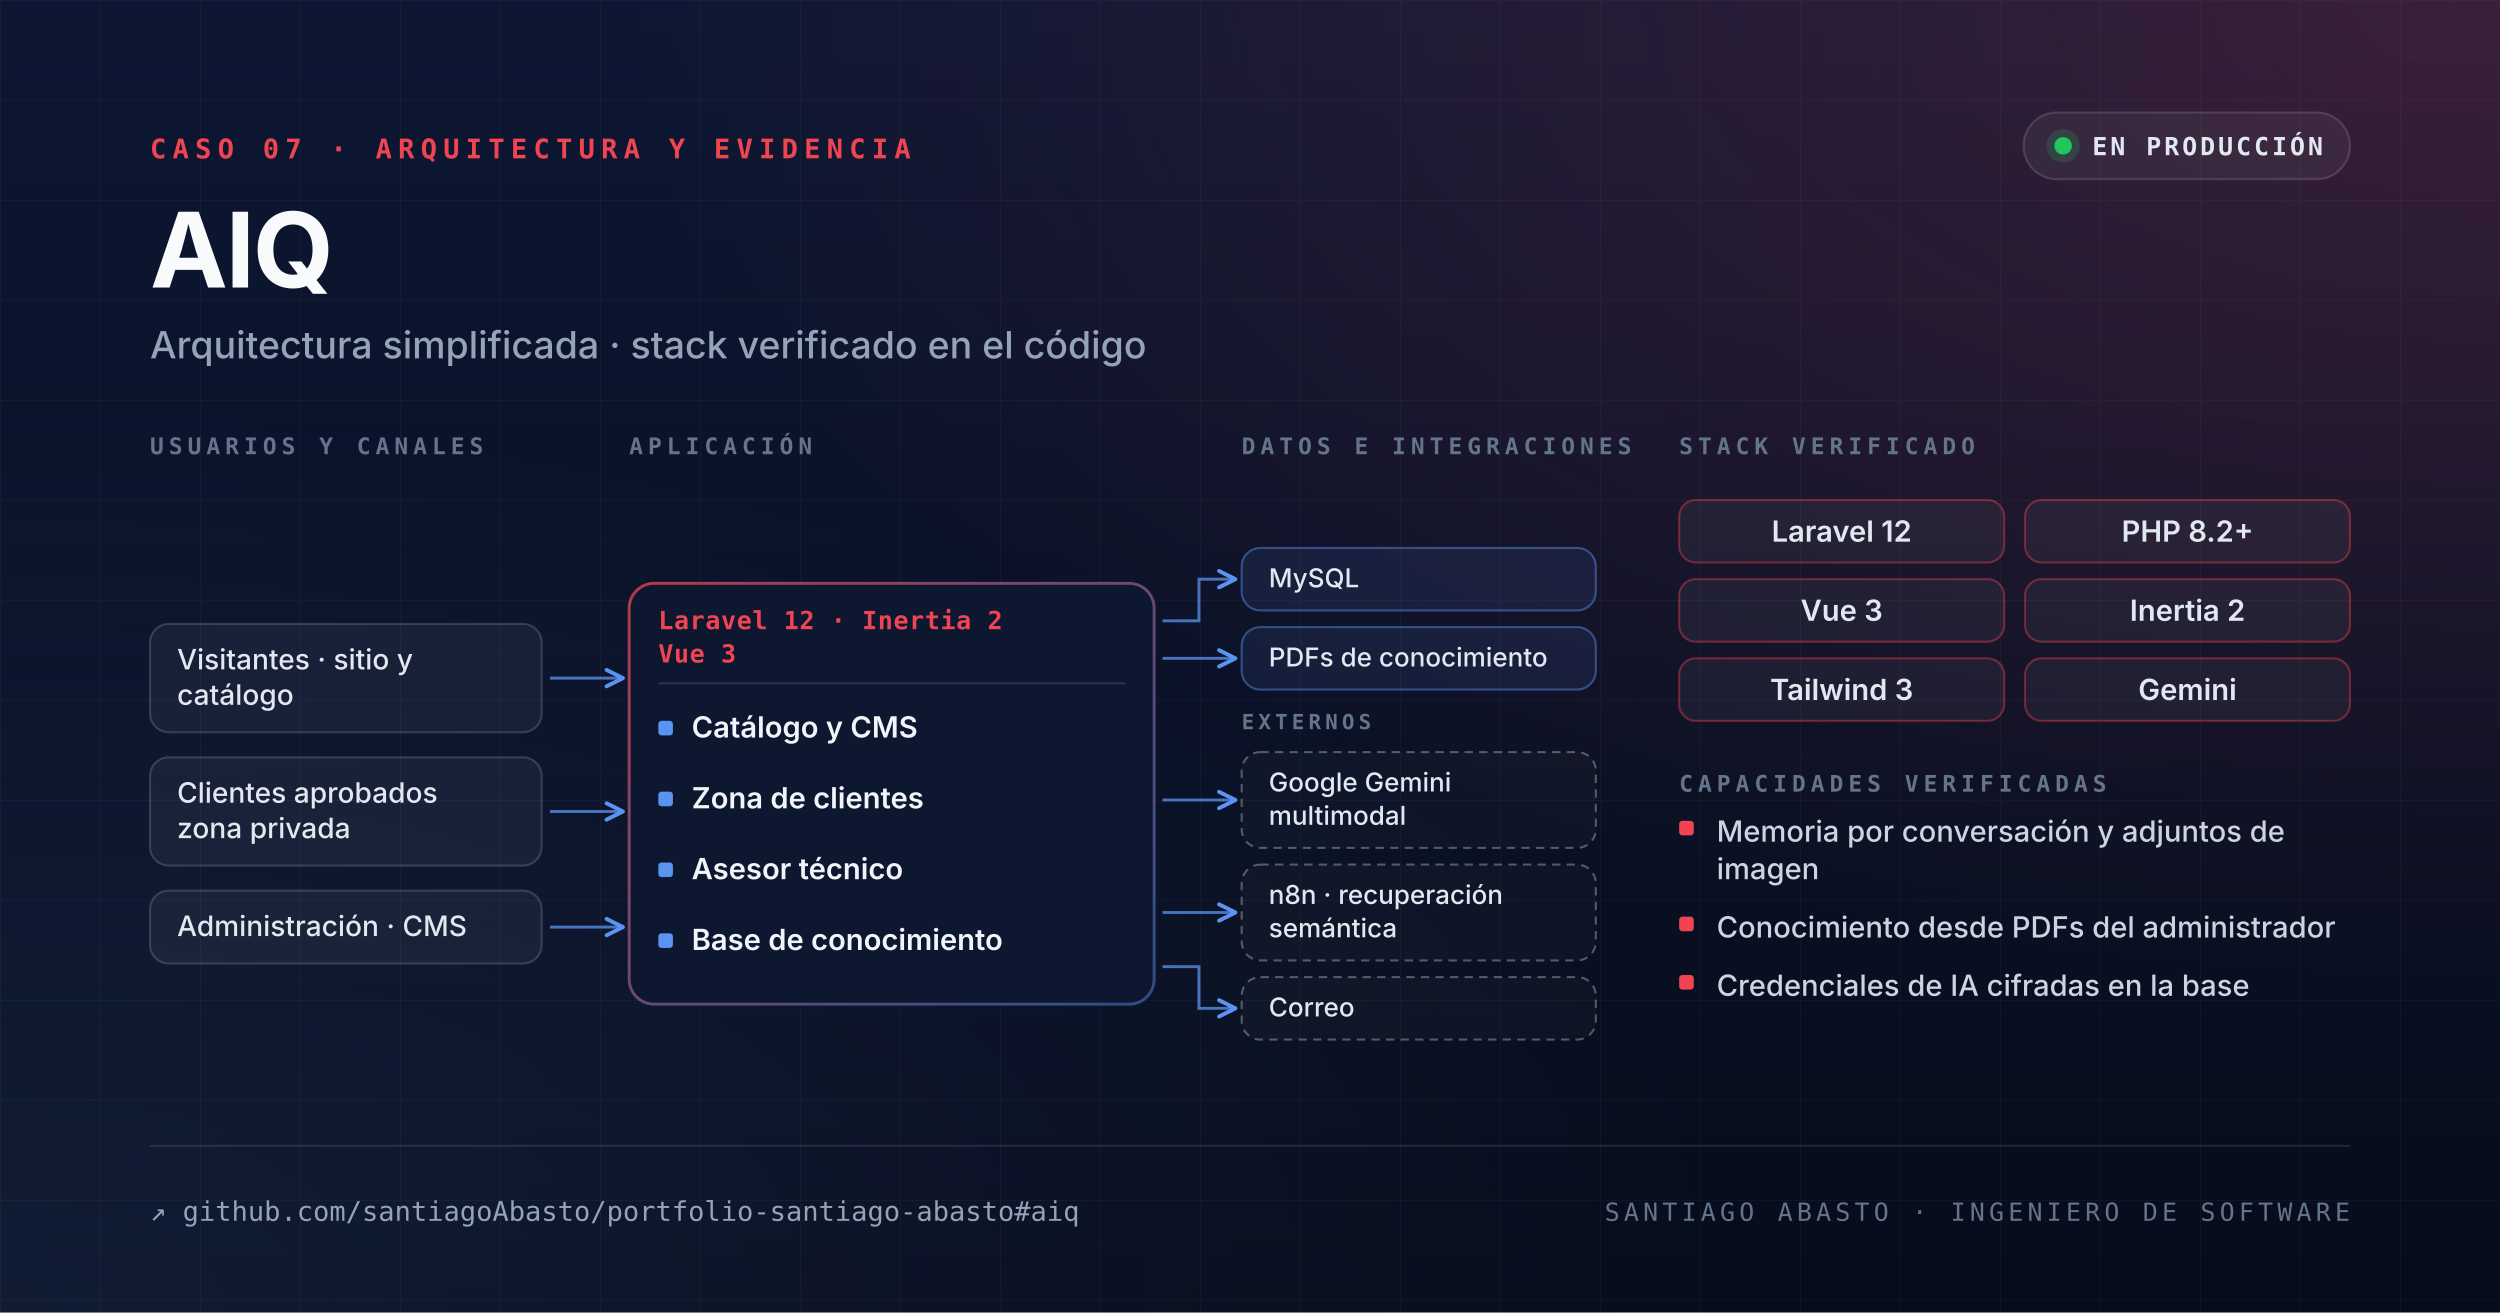
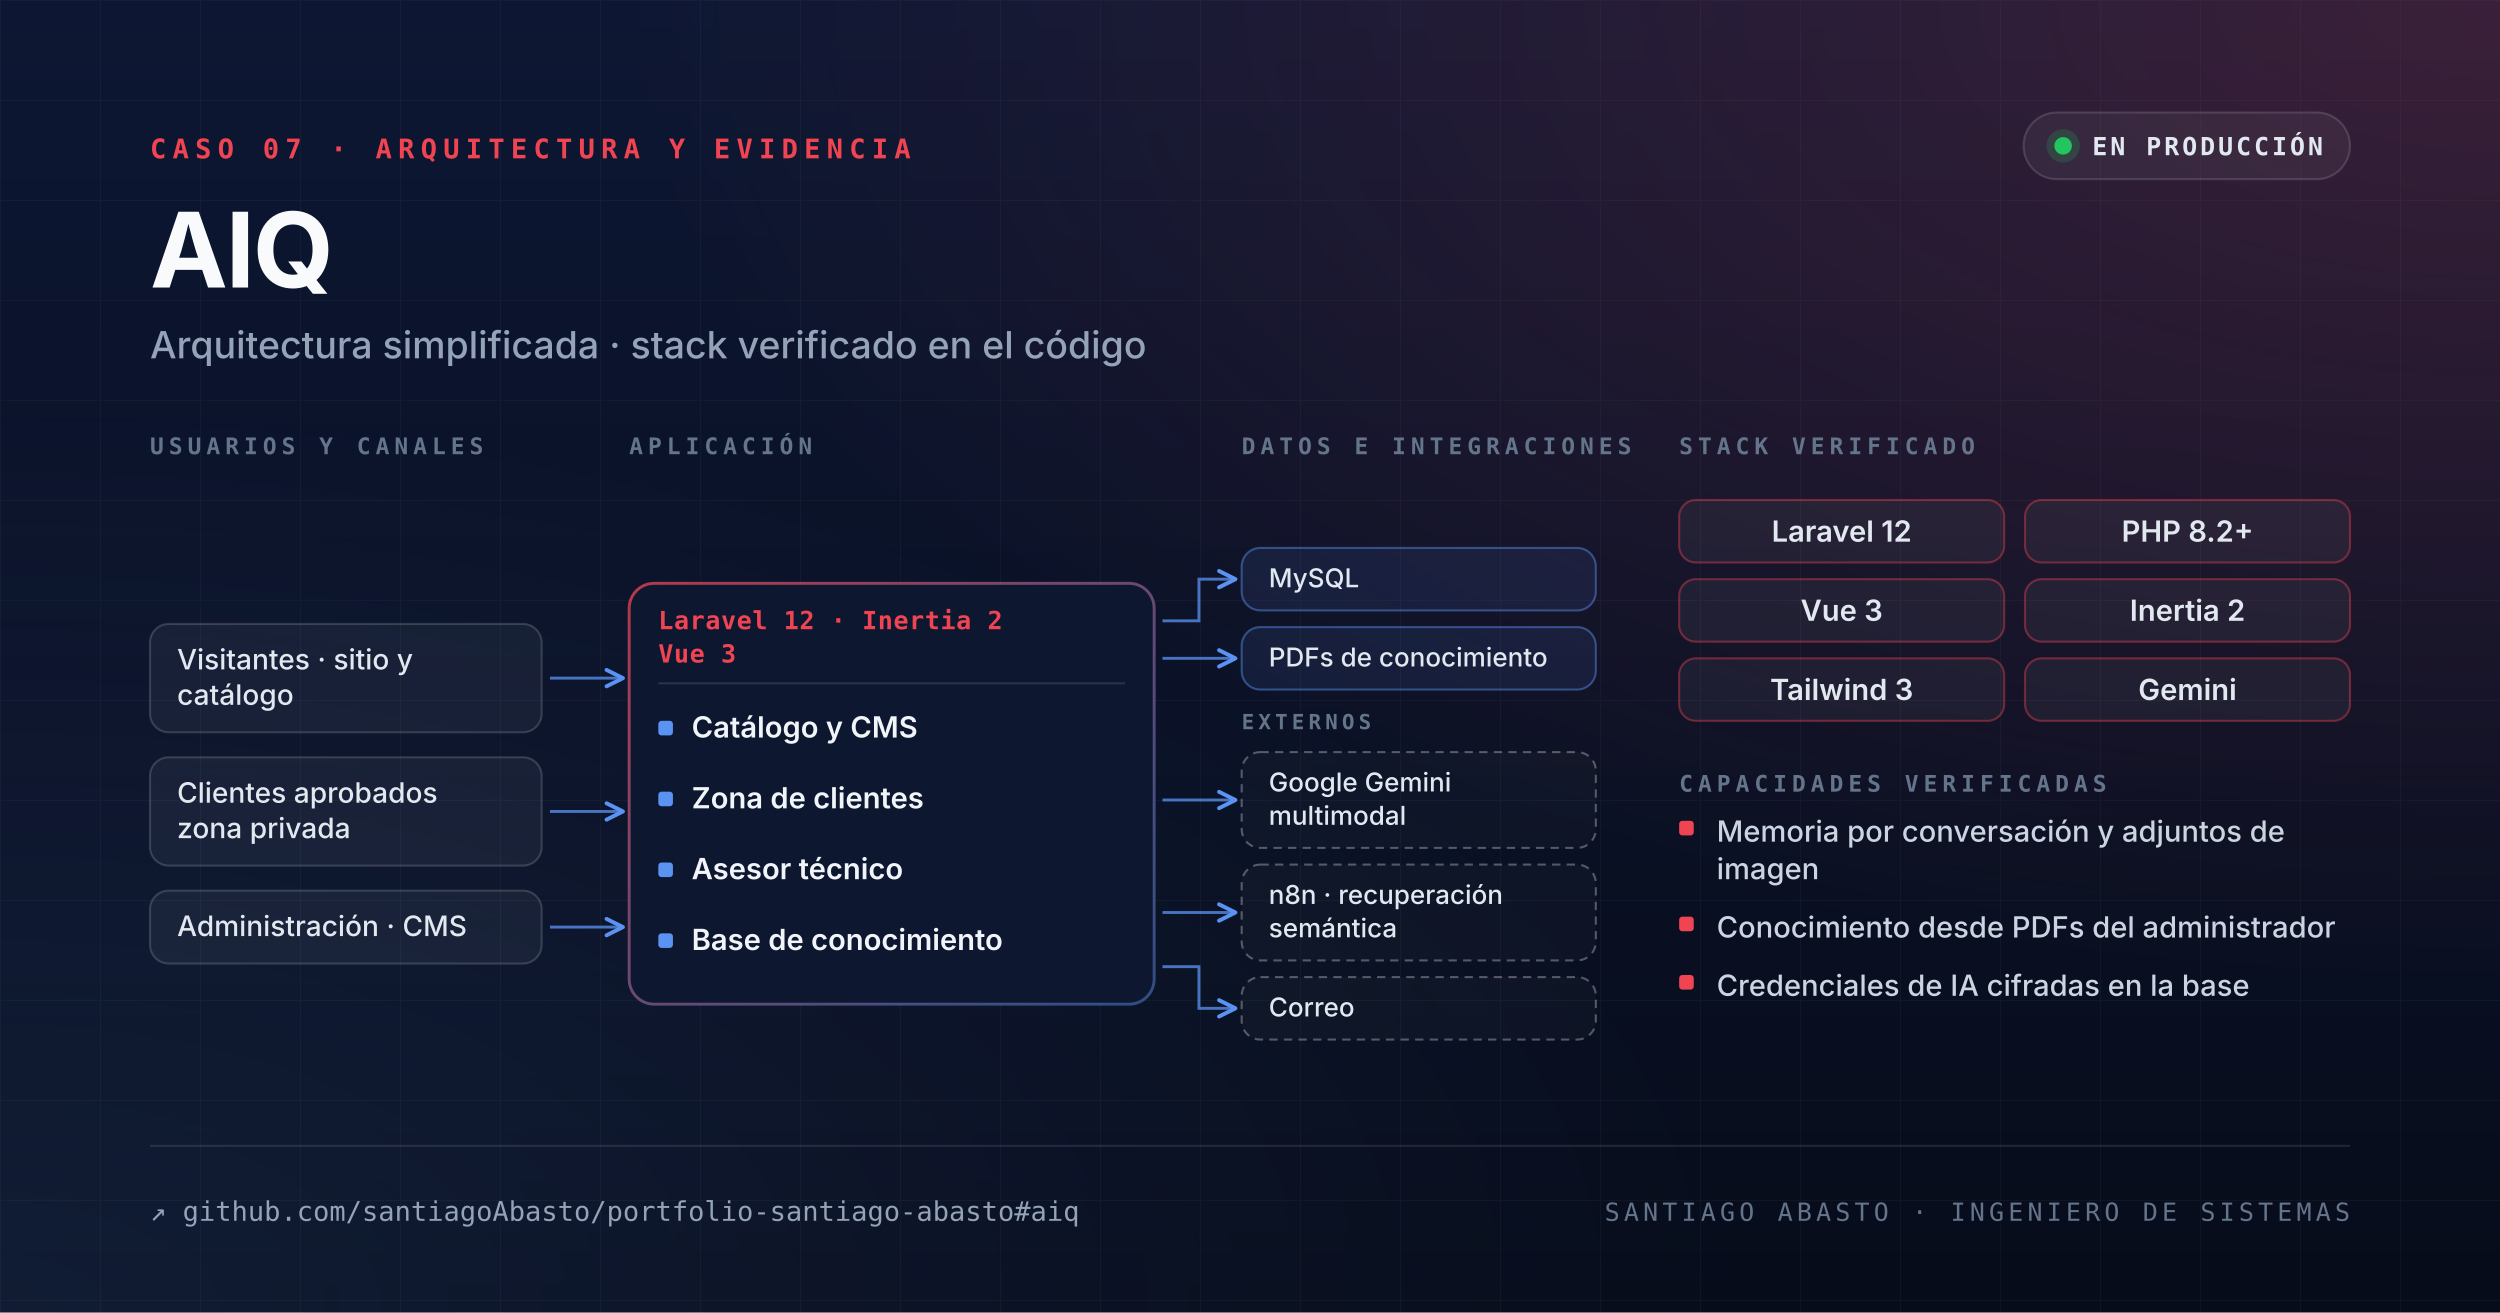
<svg xmlns="http://www.w3.org/2000/svg" width="1200" height="630" viewBox="0 0 1200 630" role="img" aria-label="AIQ — arquitectura y stack verificado">
  <defs>
    <linearGradient id="bg" x1="0" y1="0" x2="0" y2="1">
      <stop offset="0" stop-color="#0D1733" />
      <stop offset="1" stop-color="#070C1A" />
    </linearGradient>
    <radialGradient id="g1" cx="1" cy="0" r=".75">
      <stop offset="0" stop-color="#F04452" stop-opacity=".20" />
      <stop offset="1" stop-color="#F04452" stop-opacity="0" />
    </radialGradient>
    <radialGradient id="g2" cx="0" cy="1" r=".7">
      <stop offset="0" stop-color="#5B93F2" stop-opacity=".12" />
      <stop offset="1" stop-color="#5B93F2" stop-opacity="0" />
    </radialGradient>
    <pattern id="grid" width="48" height="48" patternUnits="userSpaceOnUse">
      <path d="M48 0H0V48" fill="none" stroke="#FFFFFF" stroke-opacity=".035" />
    </pattern>
    <linearGradient id="acc" x1="0" y1="0" x2="1" y2="0">
      <stop offset="0" stop-color="#F04452" />
      <stop offset="1" stop-color="#5B93F2" />
    </linearGradient>
    <linearGradient id="edge" x1="0" y1="0" x2="1" y2="1">
      <stop offset="0" stop-color="#F04452" stop-opacity=".75" />
      <stop offset="1" stop-color="#5B93F2" stop-opacity=".45" />
    </linearGradient>
    <marker id="ar" viewBox="0 0 10 10" refX="8.5" refY="5" markerWidth="8" markerHeight="8" orient="auto">
      <path d="M1.5 1.5 8.5 5 1.5 8.5" fill="none" stroke="#5B93F2" stroke-width="1.7" stroke-linecap="round" stroke-linejoin="round" />
    </marker>
  </defs>
  <rect width="1200" height="630" fill="url(#bg)" />
  <rect width="1200" height="630" fill="url(#grid)" />
  <rect width="1200" height="630" fill="url(#g1)" />
  <rect width="1200" height="630" fill="url(#g2)" />
  <text x="72.0" y="76.0" font-family="'SF Mono','JetBrains Mono',ui-monospace,Menlo,Consolas,monospace" font-size="13" font-weight="600" letter-spacing="3" fill="#F04452" fill-opacity="1" text-anchor="start">CASO 07 · ARQUITECTURA Y EVIDENCIA</text>
  <rect x="971.3" y="54" width="156.7" height="32" rx="16" fill="#FFFFFF" fill-opacity=".05" stroke="#FFFFFF" stroke-opacity=".14" />
  <circle cx="990.3" cy="70" r="8" fill="#22C55E" fill-opacity=".18" />
  <circle cx="990.3" cy="70" r="4.2" fill="#22C55E" />
  <text x="1004.3" y="74.5" font-family="'SF Mono','JetBrains Mono',ui-monospace,Menlo,Consolas,monospace" font-size="12" font-weight="600" letter-spacing="1.4" fill="#E2E8F0" fill-opacity="1" text-anchor="start">EN PRODUCCIÓN</text>
  <text x="72.0" y="138.0" font-family="-apple-system,'SF Pro Display','Inter','Segoe UI',Helvetica,Arial,sans-serif" font-size="50" font-weight="700" letter-spacing="-1" fill="#F8FAFC" fill-opacity="1" text-anchor="start">AIQ</text>
  <text x="72.0" y="172.0" font-family="-apple-system,'SF Pro Display','Inter','Segoe UI',Helvetica,Arial,sans-serif" font-size="18" font-weight="500" letter-spacing="0" fill="#94A3B8" fill-opacity="1" text-anchor="start">Arquitectura simplificada · stack verificado en el código</text>
  <text x="72.0" y="218.0" font-family="'SF Mono','JetBrains Mono',ui-monospace,Menlo,Consolas,monospace" font-size="11" font-weight="700" letter-spacing="2.4" fill="#64748B" fill-opacity="1" text-anchor="start">USUARIOS Y CANALES</text>
  <text x="302.0" y="218.0" font-family="'SF Mono','JetBrains Mono',ui-monospace,Menlo,Consolas,monospace" font-size="11" font-weight="700" letter-spacing="2.4" fill="#64748B" fill-opacity="1" text-anchor="start">APLICACIÓN</text>
  <text x="596.0" y="218.0" font-family="'SF Mono','JetBrains Mono',ui-monospace,Menlo,Consolas,monospace" font-size="11" font-weight="700" letter-spacing="2.4" fill="#64748B" fill-opacity="1" text-anchor="start">DATOS E INTEGRACIONES</text>
  <rect x="72.0" y="299.5" width="188" height="52" rx="9" fill="#FFFFFF" fill-opacity=".05" stroke="#FFFFFF" stroke-opacity=".16" />
  <text x="85.0" y="321.3" font-family="-apple-system,'SF Pro Display','Inter','Segoe UI',Helvetica,Arial,sans-serif" font-size="13.5" font-weight="500" letter-spacing="0" fill="#E2E8F0" fill-opacity="1" text-anchor="start">Visitantes · sitio y</text>
  <text x="85.0" y="338.3" font-family="-apple-system,'SF Pro Display','Inter','Segoe UI',Helvetica,Arial,sans-serif" font-size="13.5" font-weight="500" letter-spacing="0" fill="#E2E8F0" fill-opacity="1" text-anchor="start">catálogo</text>
  <rect x="72.0" y="363.5" width="188" height="52" rx="9" fill="#FFFFFF" fill-opacity=".05" stroke="#FFFFFF" stroke-opacity=".16" />
  <text x="85.0" y="385.3" font-family="-apple-system,'SF Pro Display','Inter','Segoe UI',Helvetica,Arial,sans-serif" font-size="13.5" font-weight="500" letter-spacing="0" fill="#E2E8F0" fill-opacity="1" text-anchor="start">Clientes aprobados</text>
  <text x="85.0" y="402.3" font-family="-apple-system,'SF Pro Display','Inter','Segoe UI',Helvetica,Arial,sans-serif" font-size="13.5" font-weight="500" letter-spacing="0" fill="#E2E8F0" fill-opacity="1" text-anchor="start">zona privada</text>
  <rect x="72.0" y="427.5" width="188" height="35" rx="9" fill="#FFFFFF" fill-opacity=".05" stroke="#FFFFFF" stroke-opacity=".16" />
  <text x="85.0" y="449.3" font-family="-apple-system,'SF Pro Display','Inter','Segoe UI',Helvetica,Arial,sans-serif" font-size="13.5" font-weight="500" letter-spacing="0" fill="#E2E8F0" fill-opacity="1" text-anchor="start">Administración · CMS</text>
  <rect x="302" y="280.0" width="252" height="202.0" rx="12" fill="#0E1730" stroke="url(#edge)" stroke-width="1.4" />
  <text x="316.0" y="302.0" font-family="'SF Mono','JetBrains Mono',ui-monospace,Menlo,Consolas,monospace" font-size="12" font-weight="700" letter-spacing="0.3" fill="#F04452" fill-opacity="1" text-anchor="start">Laravel 12 · Inertia 2</text>
  <text x="316.0" y="318.0" font-family="'SF Mono','JetBrains Mono',ui-monospace,Menlo,Consolas,monospace" font-size="12" font-weight="700" letter-spacing="0.3" fill="#F04452" fill-opacity="1" text-anchor="start">Vue 3</text>
  <line x1="316" y1="328.0" x2="540" y2="328.0" stroke="#FFFFFF" stroke-opacity=".12" />
  <rect x="316" y="346.0" width="7" height="7" rx="1.5" fill="#5B93F2" />
  <text x="332.0" y="354.0" font-family="-apple-system,'SF Pro Display','Inter','Segoe UI',Helvetica,Arial,sans-serif" font-size="14" font-weight="600" letter-spacing="0" fill="#F1F5F9" fill-opacity="1" text-anchor="start">Catálogo y CMS</text>
  <rect x="316" y="380.0" width="7" height="7" rx="1.5" fill="#5B93F2" />
  <text x="332.0" y="388.0" font-family="-apple-system,'SF Pro Display','Inter','Segoe UI',Helvetica,Arial,sans-serif" font-size="14" font-weight="600" letter-spacing="0" fill="#F1F5F9" fill-opacity="1" text-anchor="start">Zona de clientes</text>
  <rect x="316" y="414.0" width="7" height="7" rx="1.5" fill="#5B93F2" />
  <text x="332.0" y="422.0" font-family="-apple-system,'SF Pro Display','Inter','Segoe UI',Helvetica,Arial,sans-serif" font-size="14" font-weight="600" letter-spacing="0" fill="#F1F5F9" fill-opacity="1" text-anchor="start">Asesor técnico</text>
  <rect x="316" y="448.0" width="7" height="7" rx="1.5" fill="#5B93F2" />
  <text x="332.0" y="456.0" font-family="-apple-system,'SF Pro Display','Inter','Segoe UI',Helvetica,Arial,sans-serif" font-size="14" font-weight="600" letter-spacing="0" fill="#F1F5F9" fill-opacity="1" text-anchor="start">Base de conocimiento</text>
  <rect x="596.0" y="263.0" width="170" height="30" rx="9" fill="#5B93F2" fill-opacity=".10" stroke="#5B93F2" stroke-opacity=".45" />
  <text x="609.0" y="281.9" font-family="-apple-system,'SF Pro Display','Inter','Segoe UI',Helvetica,Arial,sans-serif" font-size="12.5" font-weight="500" letter-spacing="0" fill="#E2E8F0" fill-opacity="1" text-anchor="start">MySQL</text>
  <rect x="596.0" y="301.0" width="170" height="30" rx="9" fill="#5B93F2" fill-opacity=".10" stroke="#5B93F2" stroke-opacity=".45" />
  <text x="609.0" y="319.9" font-family="-apple-system,'SF Pro Display','Inter','Segoe UI',Helvetica,Arial,sans-serif" font-size="12.5" font-weight="500" letter-spacing="0" fill="#E2E8F0" fill-opacity="1" text-anchor="start">PDFs de conocimiento</text>
  <text x="596.0" y="350.0" font-family="'SF Mono','JetBrains Mono',ui-monospace,Menlo,Consolas,monospace" font-size="10" font-weight="700" letter-spacing="2" fill="#64748B" fill-opacity="1" text-anchor="start">EXTERNOS</text>
  <rect x="596.0" y="361.0" width="170" height="46" rx="9" fill="#FFFFFF" fill-opacity=".02" stroke="#FFFFFF" stroke-opacity=".30" stroke-dasharray="4 3" />
  <text x="609.0" y="379.9" font-family="-apple-system,'SF Pro Display','Inter','Segoe UI',Helvetica,Arial,sans-serif" font-size="12.5" font-weight="500" letter-spacing="0" fill="#E2E8F0" fill-opacity="1" text-anchor="start">Google Gemini</text>
  <text x="609.0" y="395.9" font-family="-apple-system,'SF Pro Display','Inter','Segoe UI',Helvetica,Arial,sans-serif" font-size="12.5" font-weight="500" letter-spacing="0" fill="#E2E8F0" fill-opacity="1" text-anchor="start">multimodal</text>
  <rect x="596.0" y="415.0" width="170" height="46" rx="9" fill="#FFFFFF" fill-opacity=".02" stroke="#FFFFFF" stroke-opacity=".30" stroke-dasharray="4 3" />
  <text x="609.0" y="433.9" font-family="-apple-system,'SF Pro Display','Inter','Segoe UI',Helvetica,Arial,sans-serif" font-size="12.5" font-weight="500" letter-spacing="0" fill="#E2E8F0" fill-opacity="1" text-anchor="start">n8n · recuperación</text>
  <text x="609.0" y="449.9" font-family="-apple-system,'SF Pro Display','Inter','Segoe UI',Helvetica,Arial,sans-serif" font-size="12.5" font-weight="500" letter-spacing="0" fill="#E2E8F0" fill-opacity="1" text-anchor="start">semántica</text>
  <rect x="596.0" y="469.0" width="170" height="30" rx="9" fill="#FFFFFF" fill-opacity=".02" stroke="#FFFFFF" stroke-opacity=".30" stroke-dasharray="4 3" />
  <text x="609.0" y="487.9" font-family="-apple-system,'SF Pro Display','Inter','Segoe UI',Helvetica,Arial,sans-serif" font-size="12.5" font-weight="500" letter-spacing="0" fill="#E2E8F0" fill-opacity="1" text-anchor="start">Correo</text>
  <path d="M264.0 325.5H299.0" fill="none" stroke="#5B93F2" stroke-width="1.4" stroke-opacity=".75" marker-end="url(#ar)" />
  <path d="M264.0 389.5H299.0" fill="none" stroke="#5B93F2" stroke-width="1.4" stroke-opacity=".75" marker-end="url(#ar)" />
  <path d="M264.0 445.0H299.0" fill="none" stroke="#5B93F2" stroke-width="1.4" stroke-opacity=".75" marker-end="url(#ar)" />
  <path d="M558.0 298.0H575.5V278.0H593.0" fill="none" stroke="#5B93F2" stroke-width="1.4" stroke-opacity=".75" marker-end="url(#ar)" />
  <path d="M558.0 316.0H593.0" fill="none" stroke="#5B93F2" stroke-width="1.4" stroke-opacity=".75" marker-end="url(#ar)" />
  <path d="M558.0 384.0H593.0" fill="none" stroke="#5B93F2" stroke-width="1.4" stroke-opacity=".75" marker-end="url(#ar)" />
  <path d="M558.0 438.0H593.0" fill="none" stroke="#5B93F2" stroke-width="1.4" stroke-opacity=".75" marker-end="url(#ar)" />
  <path d="M558.0 464.0H575.5V484.0H593.0" fill="none" stroke="#5B93F2" stroke-width="1.4" stroke-opacity=".75" marker-end="url(#ar)" />
  <text x="806.0" y="218.0" font-family="'SF Mono','JetBrains Mono',ui-monospace,Menlo,Consolas,monospace" font-size="11" font-weight="700" letter-spacing="2.4" fill="#64748B" fill-opacity="1" text-anchor="start">STACK VERIFICADO</text>
  <rect x="806.0" y="240.0" width="156.0" height="30" rx="8" fill="#FFFFFF" fill-opacity=".05" stroke="#F04452" stroke-opacity=".40" />
  <text x="884.0" y="260.0" font-family="-apple-system,'SF Pro Display','Inter','Segoe UI',Helvetica,Arial,sans-serif" font-size="14" font-weight="600" letter-spacing="0" fill="#E2E8F0" fill-opacity="1" text-anchor="middle">Laravel 12</text>
  <rect x="972.0" y="240.0" width="156.0" height="30" rx="8" fill="#FFFFFF" fill-opacity=".05" stroke="#F04452" stroke-opacity=".40" />
  <text x="1050.0" y="260.0" font-family="-apple-system,'SF Pro Display','Inter','Segoe UI',Helvetica,Arial,sans-serif" font-size="14" font-weight="600" letter-spacing="0" fill="#E2E8F0" fill-opacity="1" text-anchor="middle">PHP 8.2+</text>
  <rect x="806.0" y="278.0" width="156.0" height="30" rx="8" fill="#FFFFFF" fill-opacity=".05" stroke="#F04452" stroke-opacity=".40" />
  <text x="884.0" y="298.0" font-family="-apple-system,'SF Pro Display','Inter','Segoe UI',Helvetica,Arial,sans-serif" font-size="14" font-weight="600" letter-spacing="0" fill="#E2E8F0" fill-opacity="1" text-anchor="middle">Vue 3</text>
  <rect x="972.0" y="278.0" width="156.0" height="30" rx="8" fill="#FFFFFF" fill-opacity=".05" stroke="#F04452" stroke-opacity=".40" />
  <text x="1050.0" y="298.0" font-family="-apple-system,'SF Pro Display','Inter','Segoe UI',Helvetica,Arial,sans-serif" font-size="14" font-weight="600" letter-spacing="0" fill="#E2E8F0" fill-opacity="1" text-anchor="middle">Inertia 2</text>
  <rect x="806.0" y="316.0" width="156.0" height="30" rx="8" fill="#FFFFFF" fill-opacity=".05" stroke="#F04452" stroke-opacity=".40" />
  <text x="884.0" y="336.0" font-family="-apple-system,'SF Pro Display','Inter','Segoe UI',Helvetica,Arial,sans-serif" font-size="14" font-weight="600" letter-spacing="0" fill="#E2E8F0" fill-opacity="1" text-anchor="middle">Tailwind 3</text>
  <rect x="972.0" y="316.0" width="156.0" height="30" rx="8" fill="#FFFFFF" fill-opacity=".05" stroke="#F04452" stroke-opacity=".40" />
  <text x="1050.0" y="336.0" font-family="-apple-system,'SF Pro Display','Inter','Segoe UI',Helvetica,Arial,sans-serif" font-size="14" font-weight="600" letter-spacing="0" fill="#E2E8F0" fill-opacity="1" text-anchor="middle">Gemini</text>
  <text x="806.0" y="380.0" font-family="'SF Mono','JetBrains Mono',ui-monospace,Menlo,Consolas,monospace" font-size="11" font-weight="700" letter-spacing="2.4" fill="#64748B" fill-opacity="1" text-anchor="start">CAPACIDADES VERIFICADAS</text>
  <rect x="806" y="394.0" width="7" height="7" rx="1.5" fill="#F04452" />
  <text x="824.0" y="404.0" font-family="-apple-system,'SF Pro Display','Inter','Segoe UI',Helvetica,Arial,sans-serif" font-size="14" font-weight="500" letter-spacing="0" fill="#CBD5E1" fill-opacity="1" text-anchor="start">Memoria por conversación y adjuntos de</text>
  <text x="824.0" y="422.0" font-family="-apple-system,'SF Pro Display','Inter','Segoe UI',Helvetica,Arial,sans-serif" font-size="14" font-weight="500" letter-spacing="0" fill="#CBD5E1" fill-opacity="1" text-anchor="start">imagen</text>
  <rect x="806" y="440.0" width="7" height="7" rx="1.5" fill="#F04452" />
  <text x="824.0" y="450.0" font-family="-apple-system,'SF Pro Display','Inter','Segoe UI',Helvetica,Arial,sans-serif" font-size="14" font-weight="500" letter-spacing="0" fill="#CBD5E1" fill-opacity="1" text-anchor="start">Conocimiento desde PDFs del administrador</text>
  <rect x="806" y="468.0" width="7" height="7" rx="1.5" fill="#F04452" />
  <text x="824.0" y="478.0" font-family="-apple-system,'SF Pro Display','Inter','Segoe UI',Helvetica,Arial,sans-serif" font-size="14" font-weight="500" letter-spacing="0" fill="#CBD5E1" fill-opacity="1" text-anchor="start">Credenciales de IA cifradas en la base</text>
  <line x1="72" y1="550" x2="1128" y2="550" stroke="#FFFFFF" stroke-opacity=".10" />
  <text x="72.0" y="586.0" font-family="'SF Mono','JetBrains Mono',ui-monospace,Menlo,Consolas,monospace" font-size="13" font-weight="500" letter-spacing="0" fill="#94A3B8" fill-opacity="1" text-anchor="start">↗ github.com/santiagoAbasto/portfolio-santiago-abasto#aiq</text>
-   <text x="1128.0" y="586.0" font-family="'SF Mono','JetBrains Mono',ui-monospace,Menlo,Consolas,monospace" font-size="12" font-weight="500" letter-spacing="2" fill="#64748B" fill-opacity="1" text-anchor="end">SANTIAGO ABASTO · INGENIERO DE SOFTWARE</text>
+   <text x="1128.0" y="586.0" font-family="'SF Mono','JetBrains Mono',ui-monospace,Menlo,Consolas,monospace" font-size="12" font-weight="500" letter-spacing="2" fill="#64748B" fill-opacity="1" text-anchor="end">SANTIAGO ABASTO · INGENIERO DE SISTEMAS</text>
</svg>
